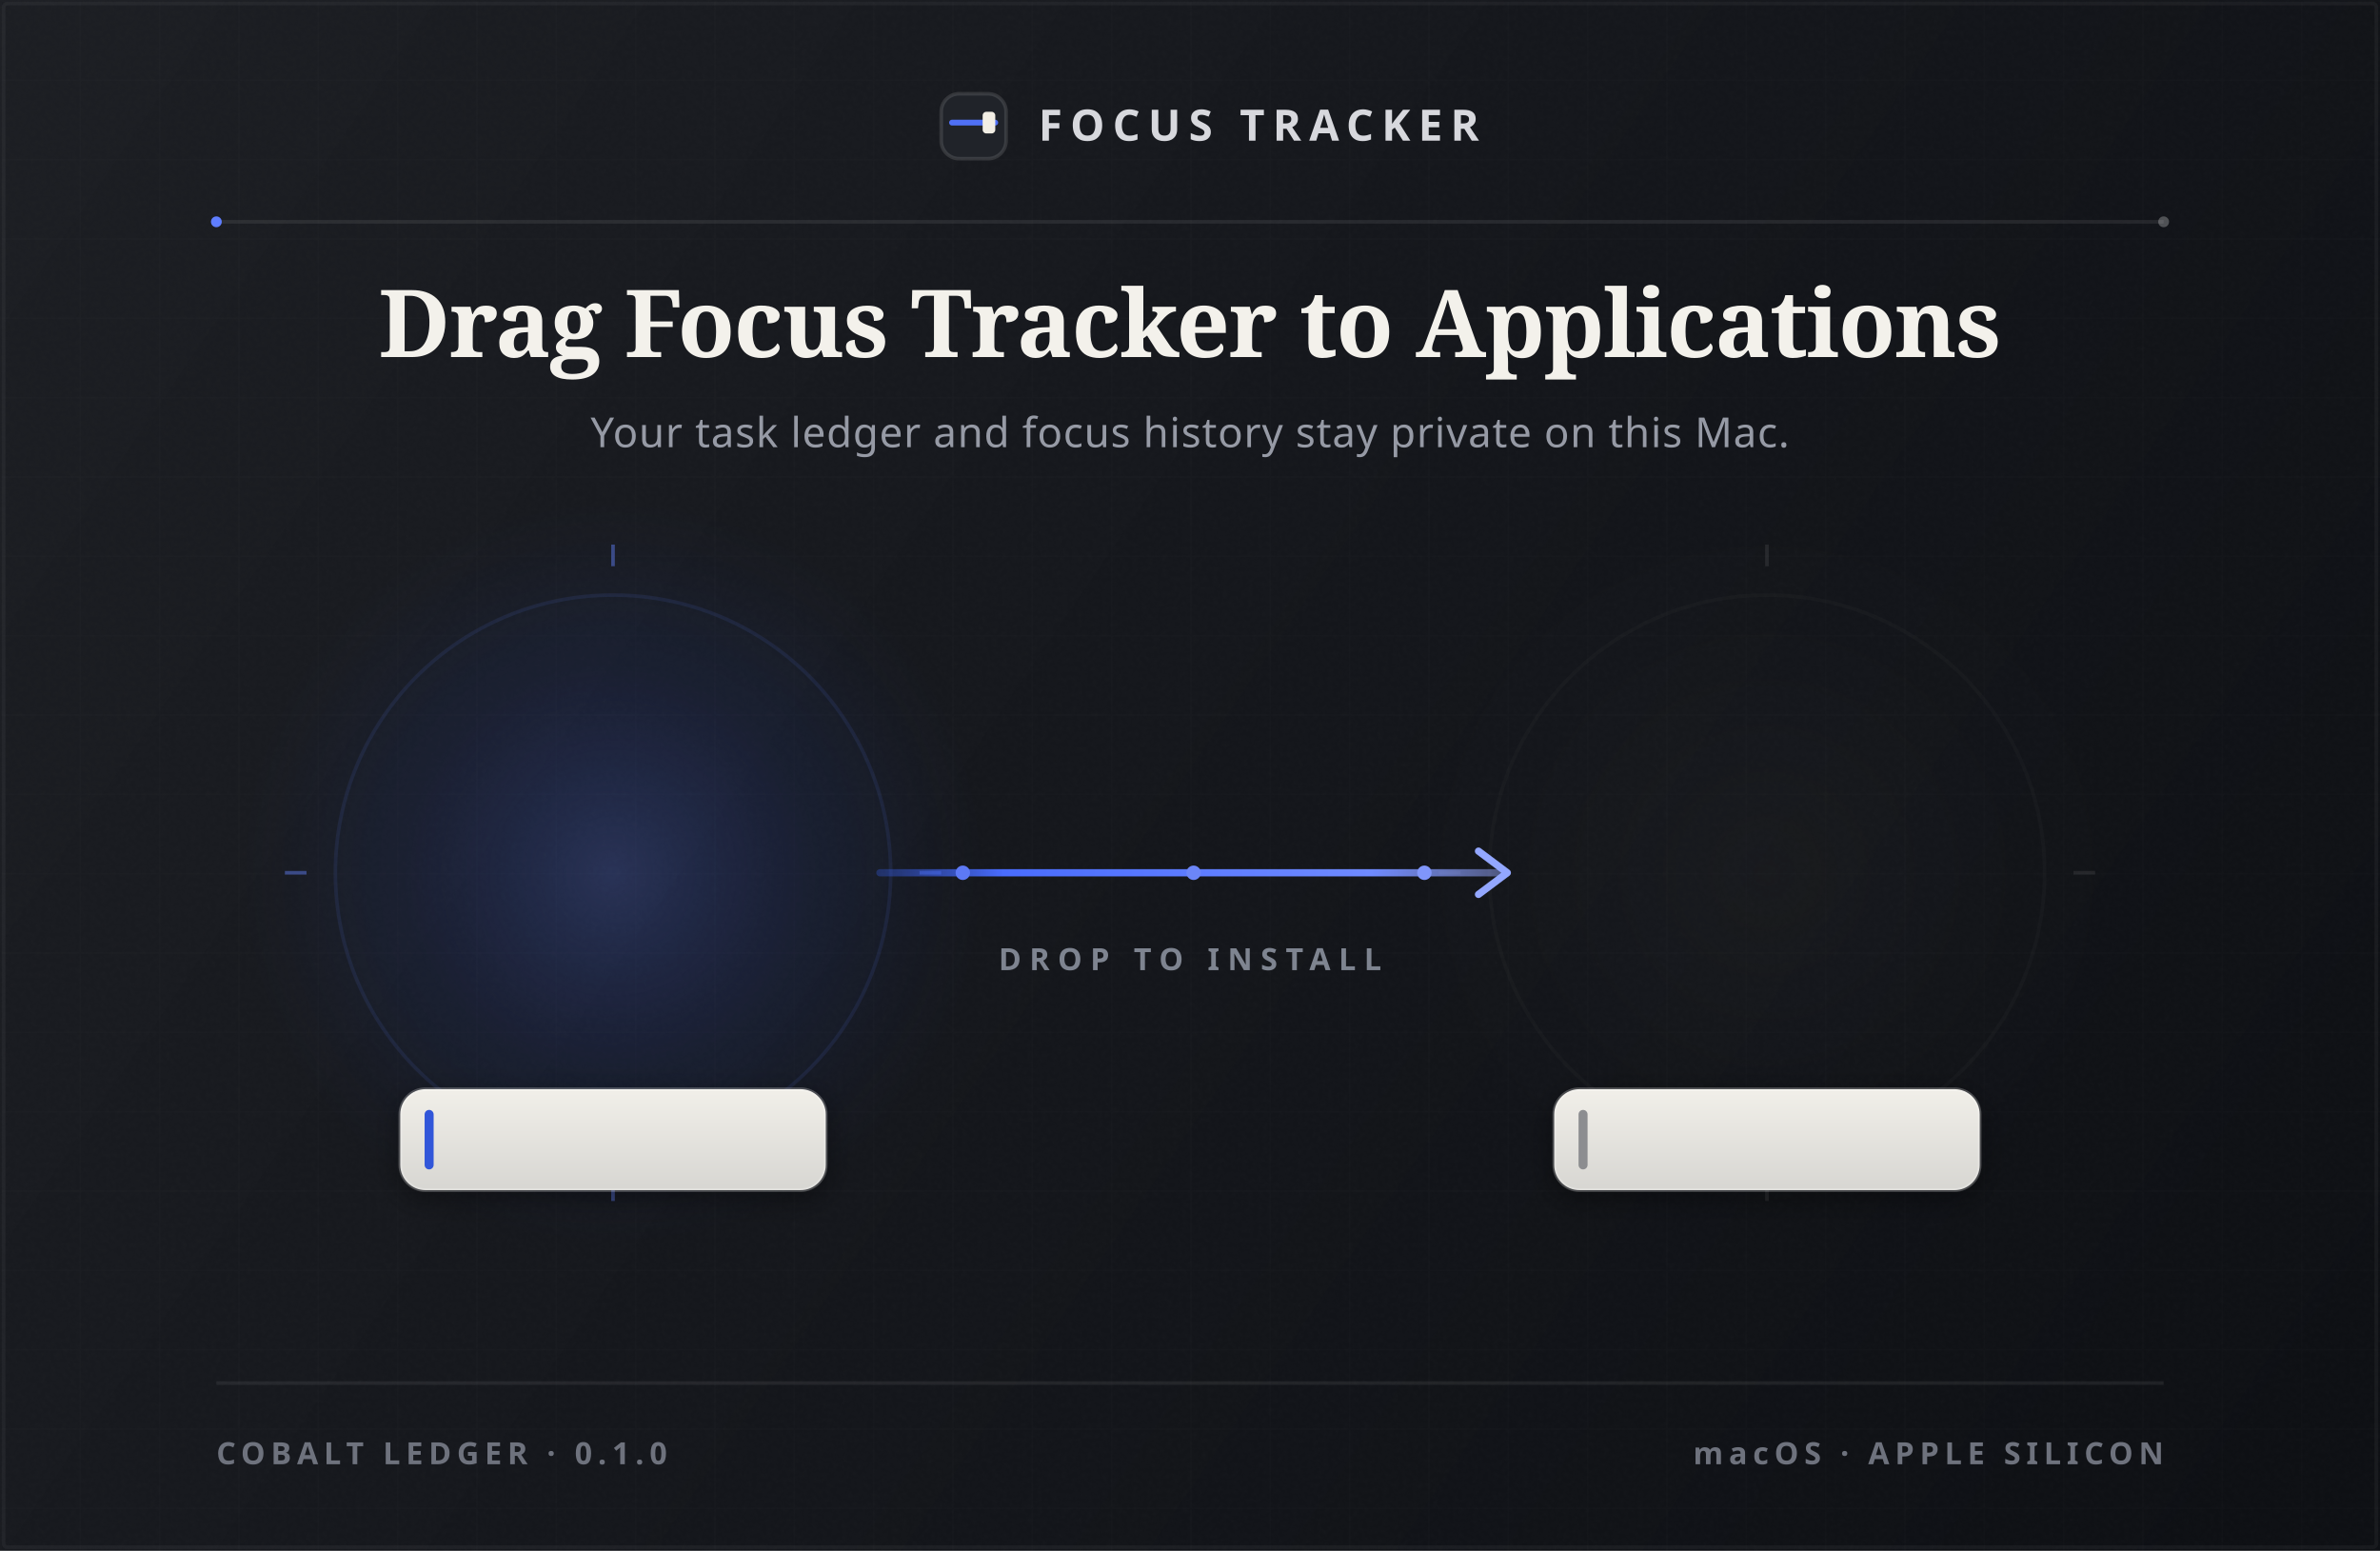
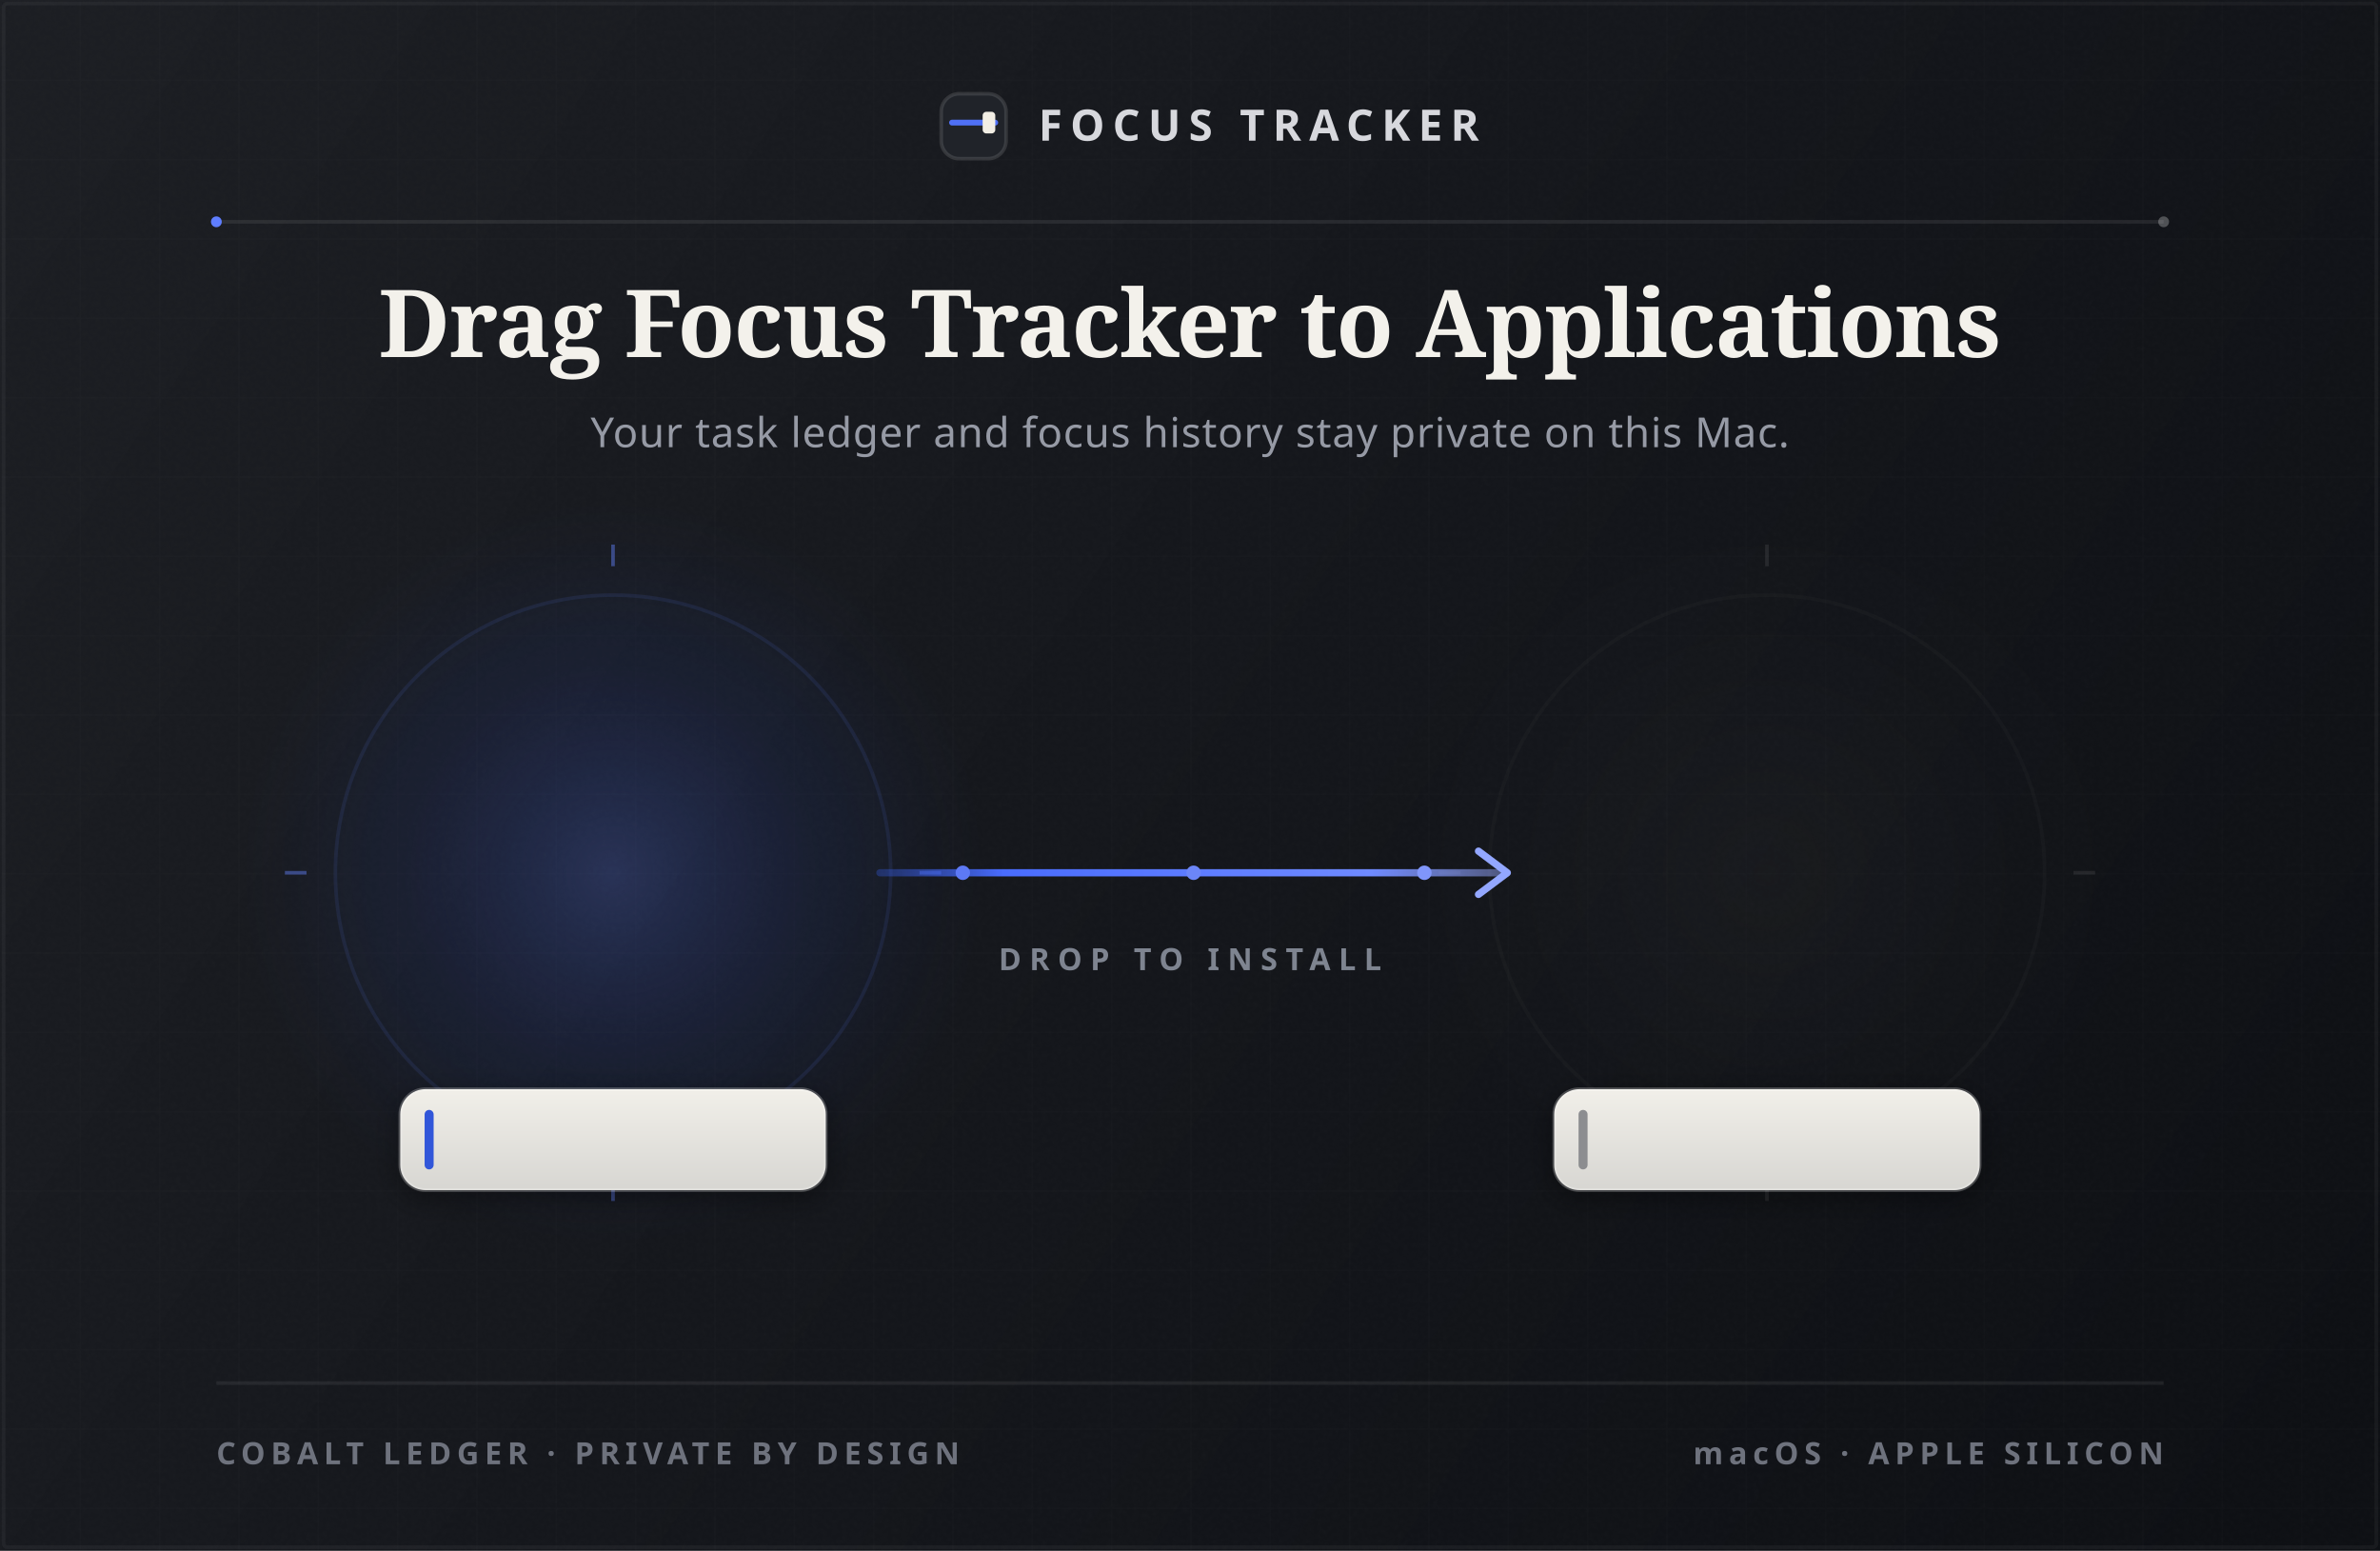
<svg xmlns="http://www.w3.org/2000/svg" width="660" height="430" viewBox="0 0 660 430">
  <defs>
    <linearGradient id="canvas" x1="28" y1="8" x2="632" y2="422" gradientUnits="userSpaceOnUse">
      <stop offset="0" stop-color="#1b1d22" />
      <stop offset="0.46" stop-color="#14161b" />
      <stop offset="1" stop-color="#0d0f13" />
    </linearGradient>
    <radialGradient id="leftHalo" cx="0.5" cy="0.5" r="0.5">
      <stop offset="0" stop-color="#6683ff" stop-opacity="0.24" />
      <stop offset="0.56" stop-color="#3156d9" stop-opacity="0.085" />
      <stop offset="1" stop-color="#3156d9" stop-opacity="0" />
    </radialGradient>
    <radialGradient id="rightHalo" cx="0.5" cy="0.5" r="0.5">
      <stop offset="0" stop-color="#f3efe5" stop-opacity="0.028" />
      <stop offset="0.65" stop-color="#f3efe5" stop-opacity="0.006" />
      <stop offset="1" stop-color="#f3efe5" stop-opacity="0" />
    </radialGradient>
    <linearGradient id="gate" x1="243" y1="0" x2="419" y2="0" gradientUnits="userSpaceOnUse">
      <stop offset="0" stop-color="#3156d9" stop-opacity="0.34" />
      <stop offset="0.2" stop-color="#496cff" />
      <stop offset="0.78" stop-color="#6f8aff" />
      <stop offset="1" stop-color="#9aabff" stop-opacity="0.4" />
    </linearGradient>
    <linearGradient id="labelPlate" x1="0" y1="0" x2="0" y2="1">
      <stop offset="0" stop-color="#f1efe9" />
      <stop offset="1" stop-color="#d7d6d2" />
    </linearGradient>
    <pattern id="ledger" width="22" height="22" patternUnits="userSpaceOnUse">
      <path d="M22 0H0V22" fill="none" stroke="#ffffff" stroke-opacity="0.018" stroke-width="1" />
    </pattern>
    <filter id="grain" x="-10%" y="-10%" width="120%" height="120%" color-interpolation-filters="sRGB">
      <feTurbulence type="fractalNoise" baseFrequency="0.72" numOctaves="4" seed="37" result="noise" />
      <feColorMatrix in="noise" type="saturate" values="0" result="mono" />
      <feComponentTransfer in="mono">
        <feFuncA type="table" tableValues="0 0.045" />
      </feComponentTransfer>
    </filter>
    <filter id="gateGlow" x="-30%" y="-1000%" width="160%" height="2100%" color-interpolation-filters="sRGB">
      <feGaussianBlur stdDeviation="4.5" />
    </filter>
    <filter id="plateShadow" x="-20%" y="-70%" width="140%" height="240%" color-interpolation-filters="sRGB">
      <feGaussianBlur in="SourceAlpha" stdDeviation="4" result="blur" />
      <feOffset in="blur" dy="2" result="offsetBlur" />
      <feFlood flood-color="#000000" flood-opacity="0.42" result="shadowColor" />
      <feComposite in="shadowColor" in2="offsetBlur" operator="in" result="shadow" />
      <feMerge>
        <feMergeNode in="shadow" />
        <feMergeNode in="SourceGraphic" />
      </feMerge>
    </filter>
  </defs>
  <rect width="660" height="430" fill="url(#canvas)" />
  <rect x="1" y="1" width="658" height="428" rx="1" fill="none" stroke="#ffffff" stroke-opacity="0.045" />
  <rect width="660" height="430" fill="url(#ledger)" opacity="0.42" />
  <rect width="660" height="430" fill="#ffffff" filter="url(#grain)" opacity="0.52" />
  <g transform="translate(330 35)">
    <rect x="-69" y="-9" width="18" height="18" rx="5" fill="#202329" stroke="#ffffff" stroke-opacity="0.12" />
    <path d="M-66 -1H-54" stroke="#4f70f5" stroke-width="1.6" stroke-linecap="round" />
    <rect x="-57.5" y="-4" width="3.5" height="6" rx="1" fill="#f2eee4" />
    <text x="-42" y="4" fill="#d7d8dd" font-family="Avenir Next, sans-serif" font-size="12" font-weight="600" letter-spacing="2.2">FOCUS TRACKER</text>
  </g>
  <line x1="60" y1="61.5" x2="600" y2="61.5" stroke="#ffffff" stroke-opacity="0.08" />
  <circle cx="60" cy="61.5" r="1.5" fill="#5f7eff" />
  <circle cx="600" cy="61.5" r="1.5" fill="#ffffff" fill-opacity="0.26" />
  <text x="330" y="99" fill="#f3f1eb" text-anchor="middle" font-family="'.New York', 'New York', Georgia, serif" font-size="26" font-weight="600" letter-spacing="-0.35">
    Drag Focus Tracker to Applications
  </text>
  <text x="330" y="124" fill="#969aa5" text-anchor="middle" font-family="Avenir Next, sans-serif" font-size="11.5" font-weight="500" letter-spacing="0.25">
    Your task ledger and focus history stay private on this Mac.
  </text>
  <circle cx="170" cy="242" r="103" fill="url(#leftHalo)" />
  <circle cx="490" cy="242" r="103" fill="url(#rightHalo)" />
  <circle cx="170" cy="242" r="77" fill="#3156d9" fill-opacity="0.018" stroke="#5f7cf2" stroke-opacity="0.11" />
  <circle cx="490" cy="242" r="77" fill="none" stroke="#ffffff" stroke-opacity="0.022" />
  <path d="M170 151V157M170 327V333M79 242H85M255 242H261" stroke="#6380fa" stroke-opacity="0.46" />
  <path d="M490 151V157M490 327V333M399 242H405M575 242H581" stroke="#ffffff" stroke-opacity="0.08" />
  <path d="M244 242H420" stroke="#3156d9" stroke-opacity="0.28" stroke-width="10" stroke-linecap="round" filter="url(#gateGlow)" />
  <path d="M244 242H416" stroke="url(#gate)" stroke-width="2" stroke-linecap="round" />
  <path d="M410 236L418 242L410 248" fill="none" stroke="#93a7ff" stroke-width="2" stroke-linecap="round" stroke-linejoin="round" />
  <circle cx="267" cy="242" r="2" fill="#5d79f5" />
  <circle cx="331" cy="242" r="2" fill="#6c86f8" />
  <circle cx="395" cy="242" r="2" fill="#8096fa" />
  <text x="330" y="269" fill="#7e8490" text-anchor="middle" font-family="Avenir Next, sans-serif" font-size="8.5" font-weight="600" letter-spacing="2.25">
    DROP TO INSTALL
  </text>
  <g filter="url(#plateShadow)">
    <rect x="111" y="302" width="118" height="28" rx="7" fill="url(#labelPlate)" stroke="#ffffff" stroke-opacity="0.24" />
    <rect x="431" y="302" width="118" height="28" rx="7" fill="url(#labelPlate)" stroke="#ffffff" stroke-opacity="0.24" />
  </g>
  <path d="M119 309V323" stroke="#3156d9" stroke-width="2.5" stroke-linecap="round" />
  <path d="M439 309V323" stroke="#8c8d90" stroke-width="2.5" stroke-linecap="round" />
  <line x1="60" y1="383.5" x2="600" y2="383.5" stroke="#ffffff" stroke-opacity="0.07" />
  <text x="60" y="406" fill="#6e727d" font-family="Avenir Next, sans-serif" font-size="8.5" font-weight="600" letter-spacing="1.55">
-     COBALT LEDGER · 0.1.0
+     COBALT LEDGER · PRIVATE BY DESIGN
  </text>
  <text x="600" y="406" fill="#6e727d" text-anchor="end" font-family="Avenir Next, sans-serif" font-size="8.5" font-weight="600" letter-spacing="1.55">
    macOS · APPLE SILICON
  </text>
</svg>
